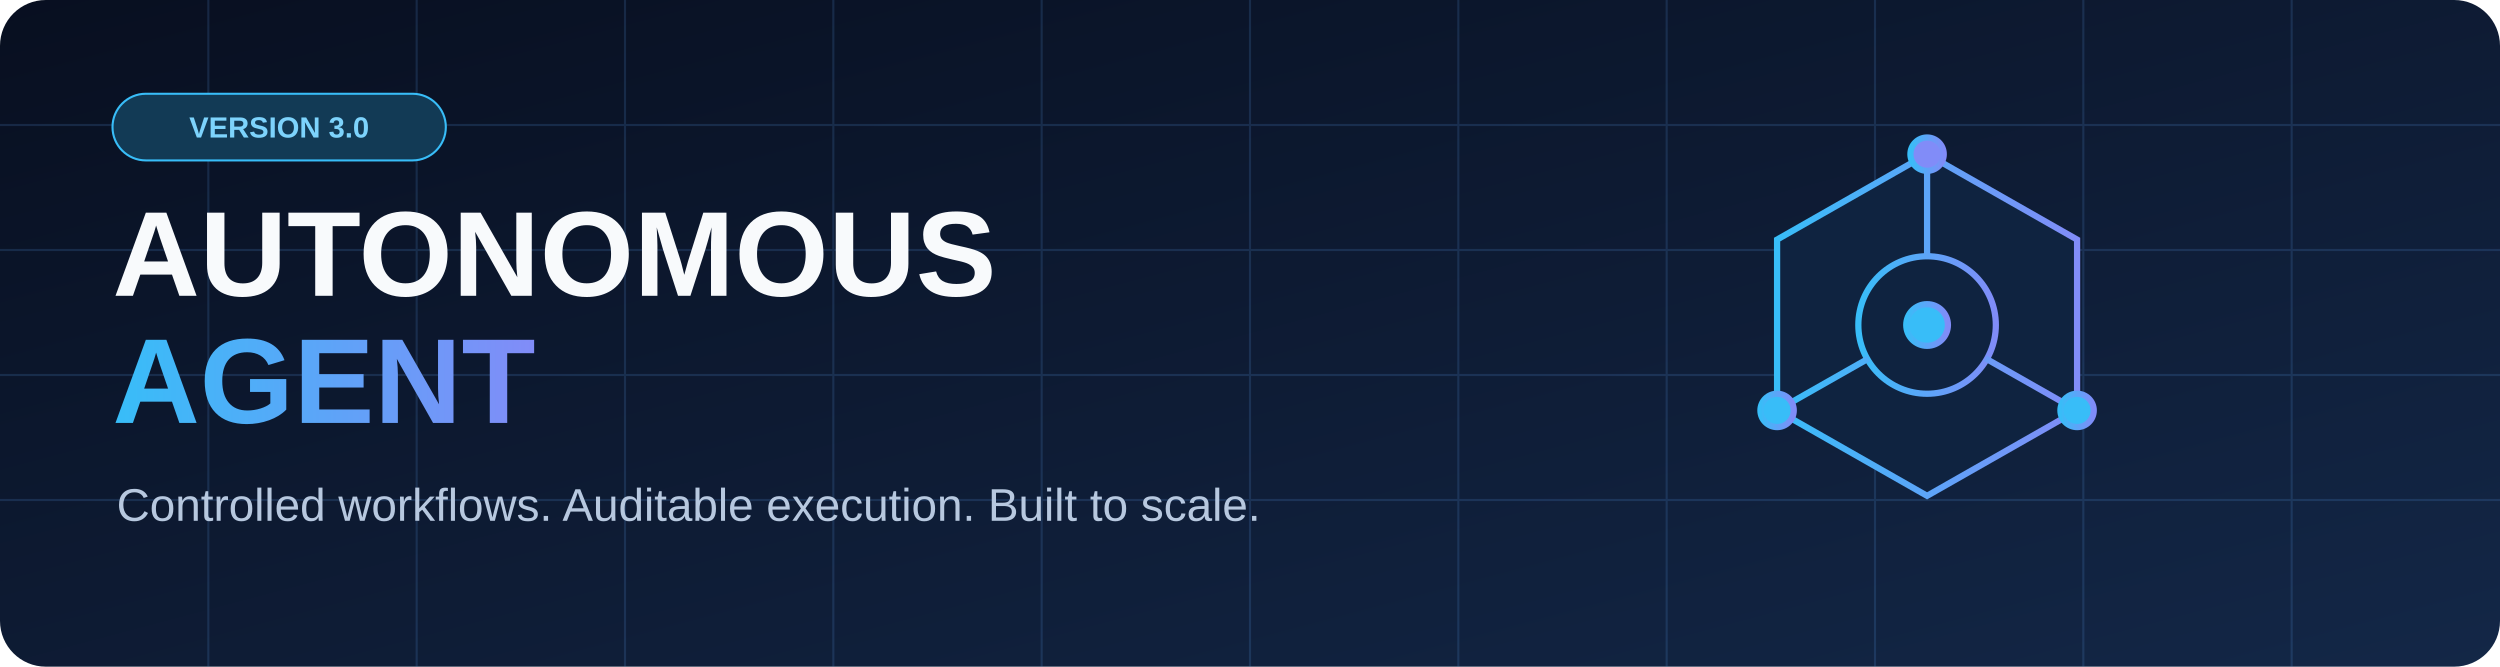
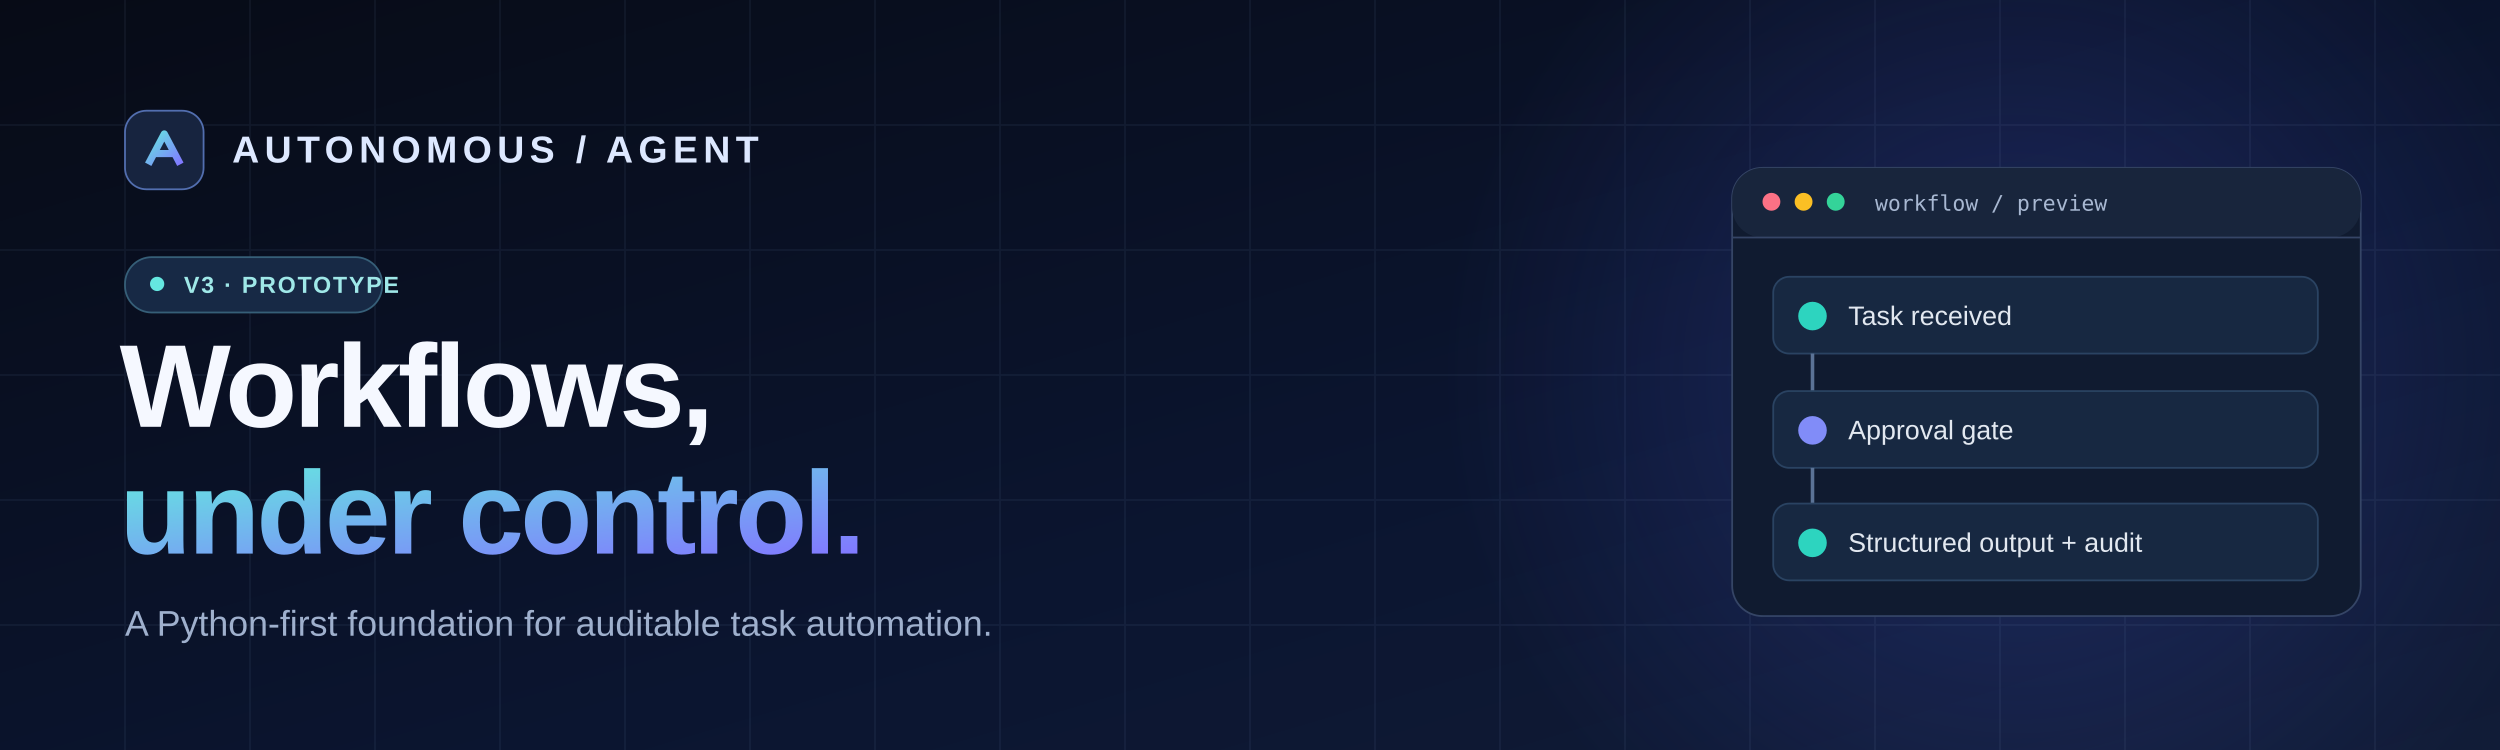
- <svg xmlns="http://www.w3.org/2000/svg" width="1200" height="320" viewBox="0 0 1200 320" role="img" aria-label="Autonomous Agent 3.0 - Controlled AI workflow automation">
+ <svg xmlns="http://www.w3.org/2000/svg" width="1400" height="420" viewBox="0 0 1400 420">
  <defs>
-     <linearGradient id="bg" x1="0" y1="0" x2="1" y2="1">
-       <stop stop-color="#080f20" />
-       <stop offset="1" stop-color="#132747" />
+     <linearGradient id="bg" x2="1" y2="1">
+       <stop stop-color="#070B16" />
+       <stop offset=".6" stop-color="#0B1530" />
+       <stop offset="1" stop-color="#111C37" />
    </linearGradient>
-     <linearGradient id="line" x1="0" x2="1">
-       <stop stop-color="#38bdf8" />
-       <stop offset="1" stop-color="#818cf8" />
+     <linearGradient id="a" x2="1" y2="1">
+       <stop stop-color="#65E7E0" />
+       <stop offset="1" stop-color="#8178FF" />
    </linearGradient>
+     <radialGradient id="glow">
+       <stop stop-color="#5569F9" stop-opacity=".24" />
+       <stop offset="1" stop-color="#5569F9" stop-opacity="0" />
+     </radialGradient>
+     <filter id="shadow">
+       <feGaussianBlur stdDeviation="17" />
+     </filter>
  </defs>
-   <rect width="1200" height="320" rx="22" fill="url(#bg)" />
-   <g opacity=".16" stroke="#60a5fa">
-     <path d="M0 60H1200M0 120H1200M0 180H1200M0 240H1200M100 0V320M200 0V320M300 0V320M400 0V320M500 0V320M600 0V320M700 0V320M800 0V320M900 0V320M1000 0V320M1100 0V320" />
+   <rect width="1400" height="420" fill="url(#bg)" />
+   <circle cx="1130" cy="210" r="320" fill="url(#glow)" />
+   <g stroke="#8CA3DB" stroke-opacity=".075">
+     <path d="M0 70H1400M0 140H1400M0 210H1400M0 280H1400M0 350H1400M70 0V420M140 0V420M210 0V420M280 0V420M350 0V420M420 0V420M490 0V420M560 0V420M630 0V420M700 0V420M770 0V420M840 0V420M910 0V420M980 0V420M1050 0V420M1120 0V420M1190 0V420M1260 0V420M1330 0V420" />
  </g>
-   <rect x="54" y="45" width="160" height="32" rx="16" fill="#123a55" stroke="#38bdf8" />
-   <text x="134" y="66" text-anchor="middle" fill="#7dd3fc" font-family="Arial,sans-serif" font-size="14" font-weight="bold">VERSION 3.0</text>
-   <text x="54" y="142" fill="#f8fafc" font-family="Arial,sans-serif" font-size="58" font-weight="bold">AUTONOMOUS</text>
-   <text x="54" y="203" fill="url(#line)" font-family="Arial,sans-serif" font-size="58" font-weight="bold">AGENT</text>
-   <text x="56" y="250" fill="#b7c8df" font-family="Arial,sans-serif" font-size="22">Controlled workflows. Auditable execution. Built to scale.</text>
-   <g transform="translate(925 156)" stroke="url(#line)" stroke-width="3" fill="#0f2340">
-     <path d="M0 -82L72 -41V41L0 82L-72 41V-41Z" />
-     <circle r="33" />
-     <circle cx="0" cy="0" r="10" fill="#38bdf8" />
-     <path d="M0 -33V-82M28 16L72 41M-28 16L-72 41" />
-     <circle cy="-82" r="8" fill="#818cf8" />
-     <circle cx="72" cy="41" r="8" fill="#38bdf8" />
-     <circle cx="-72" cy="41" r="8" fill="#38bdf8" />
+   <g transform="translate(70 62)">
+     <rect width="44" height="44" rx="12" fill="#17243F" stroke="#526EAF" />
+     <path d="M13 30L22 13L31 30M17 24H27" stroke="url(#a)" stroke-width="4" stroke-linejoin="round" fill="none" />
+     <text x="60" y="29" font-family="Arial,sans-serif" font-size="21" font-weight="bold" fill="#DDE8FF" letter-spacing="3">AUTONOMOUS / AGENT</text>
+   </g>
+   <rect x="70" y="144" width="144" height="31" rx="15" fill="#172945" stroke="#365F78" />
+   <circle cx="88" cy="159" r="4" fill="#65E7E0" />
+   <text x="103" y="164" font-family="Arial,sans-serif" font-size="13" fill="#9FE8E8" font-weight="bold" letter-spacing="1">V3 · PROTOTYPE</text>
+   <text x="67" y="239" font-family="Arial,sans-serif" font-size="66" font-weight="bold" fill="#F5F8FF" letter-spacing="-2">Workflows,</text>
+   <text x="67" y="310" font-family="Arial,sans-serif" font-size="66" font-weight="bold" fill="url(#a)" letter-spacing="-2">under control.</text>
+   <text x="70" y="356" font-family="Arial,sans-serif" font-size="20" fill="#9FB0CD">A Python-first foundation for auditable task automation.</text>
+   <g transform="translate(970 94)">
+     <rect x="0" y="0" width="352" height="251" rx="17" fill="#101B30" stroke="#354566" />
+     <rect x="0" y="0" width="352" height="39" rx="17" fill="#18253C" />
+     <path d="M0 39H352" stroke="#354566" />
+     <circle cx="22" cy="19" r="5" fill="#FB7185" />
+     <circle cx="40" cy="19" r="5" fill="#FBBF24" />
+     <circle cx="58" cy="19" r="5" fill="#34D399" />
+     <text x="80" y="24" fill="#A8B8D2" font-family="monospace" font-size="12">workflow / preview</text>
+     <rect x="23" y="61" width="305" height="43" rx="9" fill="#172841" stroke="#2A4362" />
+     <circle cx="45" cy="83" r="8" fill="#2DD4BF" />
+     <text x="65" y="88" font-family="Arial" font-size="15" fill="#E2E8F0">Task received</text>
+     <path d="M45 104V125" stroke="#5B7396" stroke-width="2" />
+     <rect x="23" y="125" width="305" height="43" rx="9" fill="#172841" stroke="#2A4362" />
+     <circle cx="45" cy="147" r="8" fill="#818CF8" />
+     <text x="65" y="152" font-family="Arial" font-size="15" fill="#E2E8F0">Approval gate</text>
+     <path d="M45 168V188" stroke="#5B7396" stroke-width="2" />
+     <rect x="23" y="188" width="305" height="43" rx="9" fill="#172841" stroke="#2A4362" />
+     <circle cx="45" cy="210" r="8" fill="#2DD4BF" />
+     <text x="65" y="215" font-family="Arial" font-size="15" fill="#E2E8F0">Structured output + audit</text>
  </g>
</svg>
